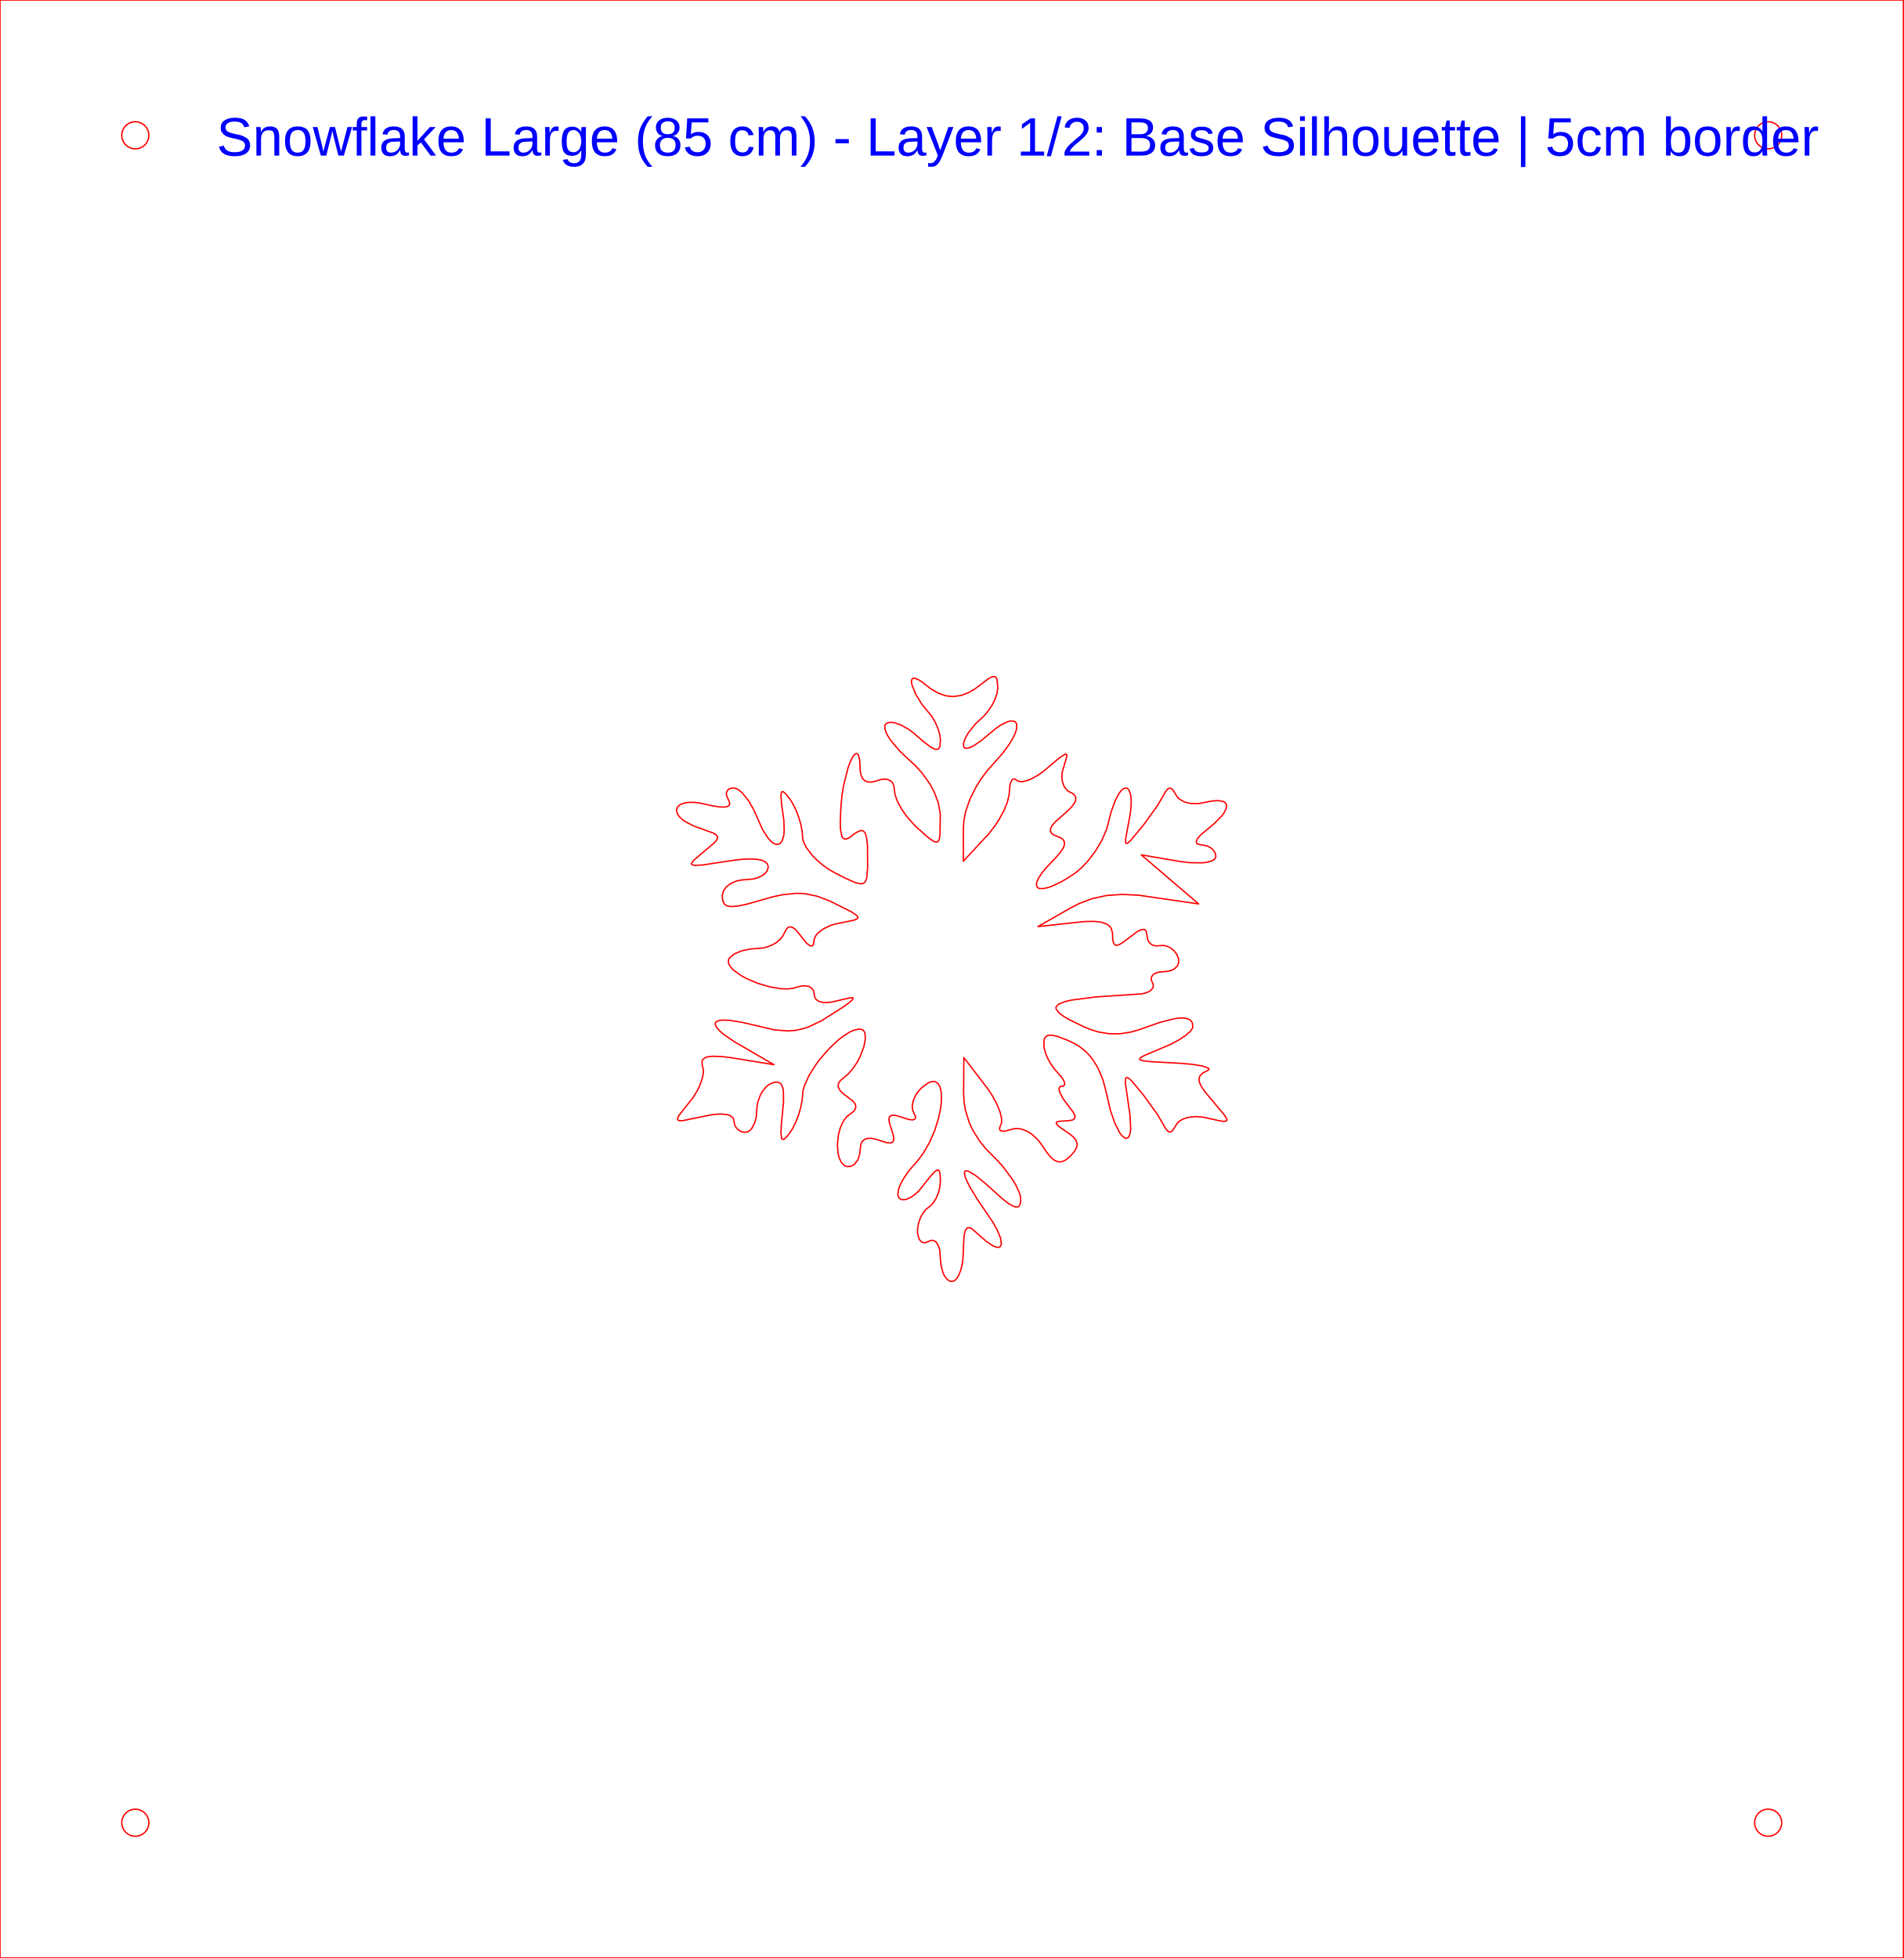
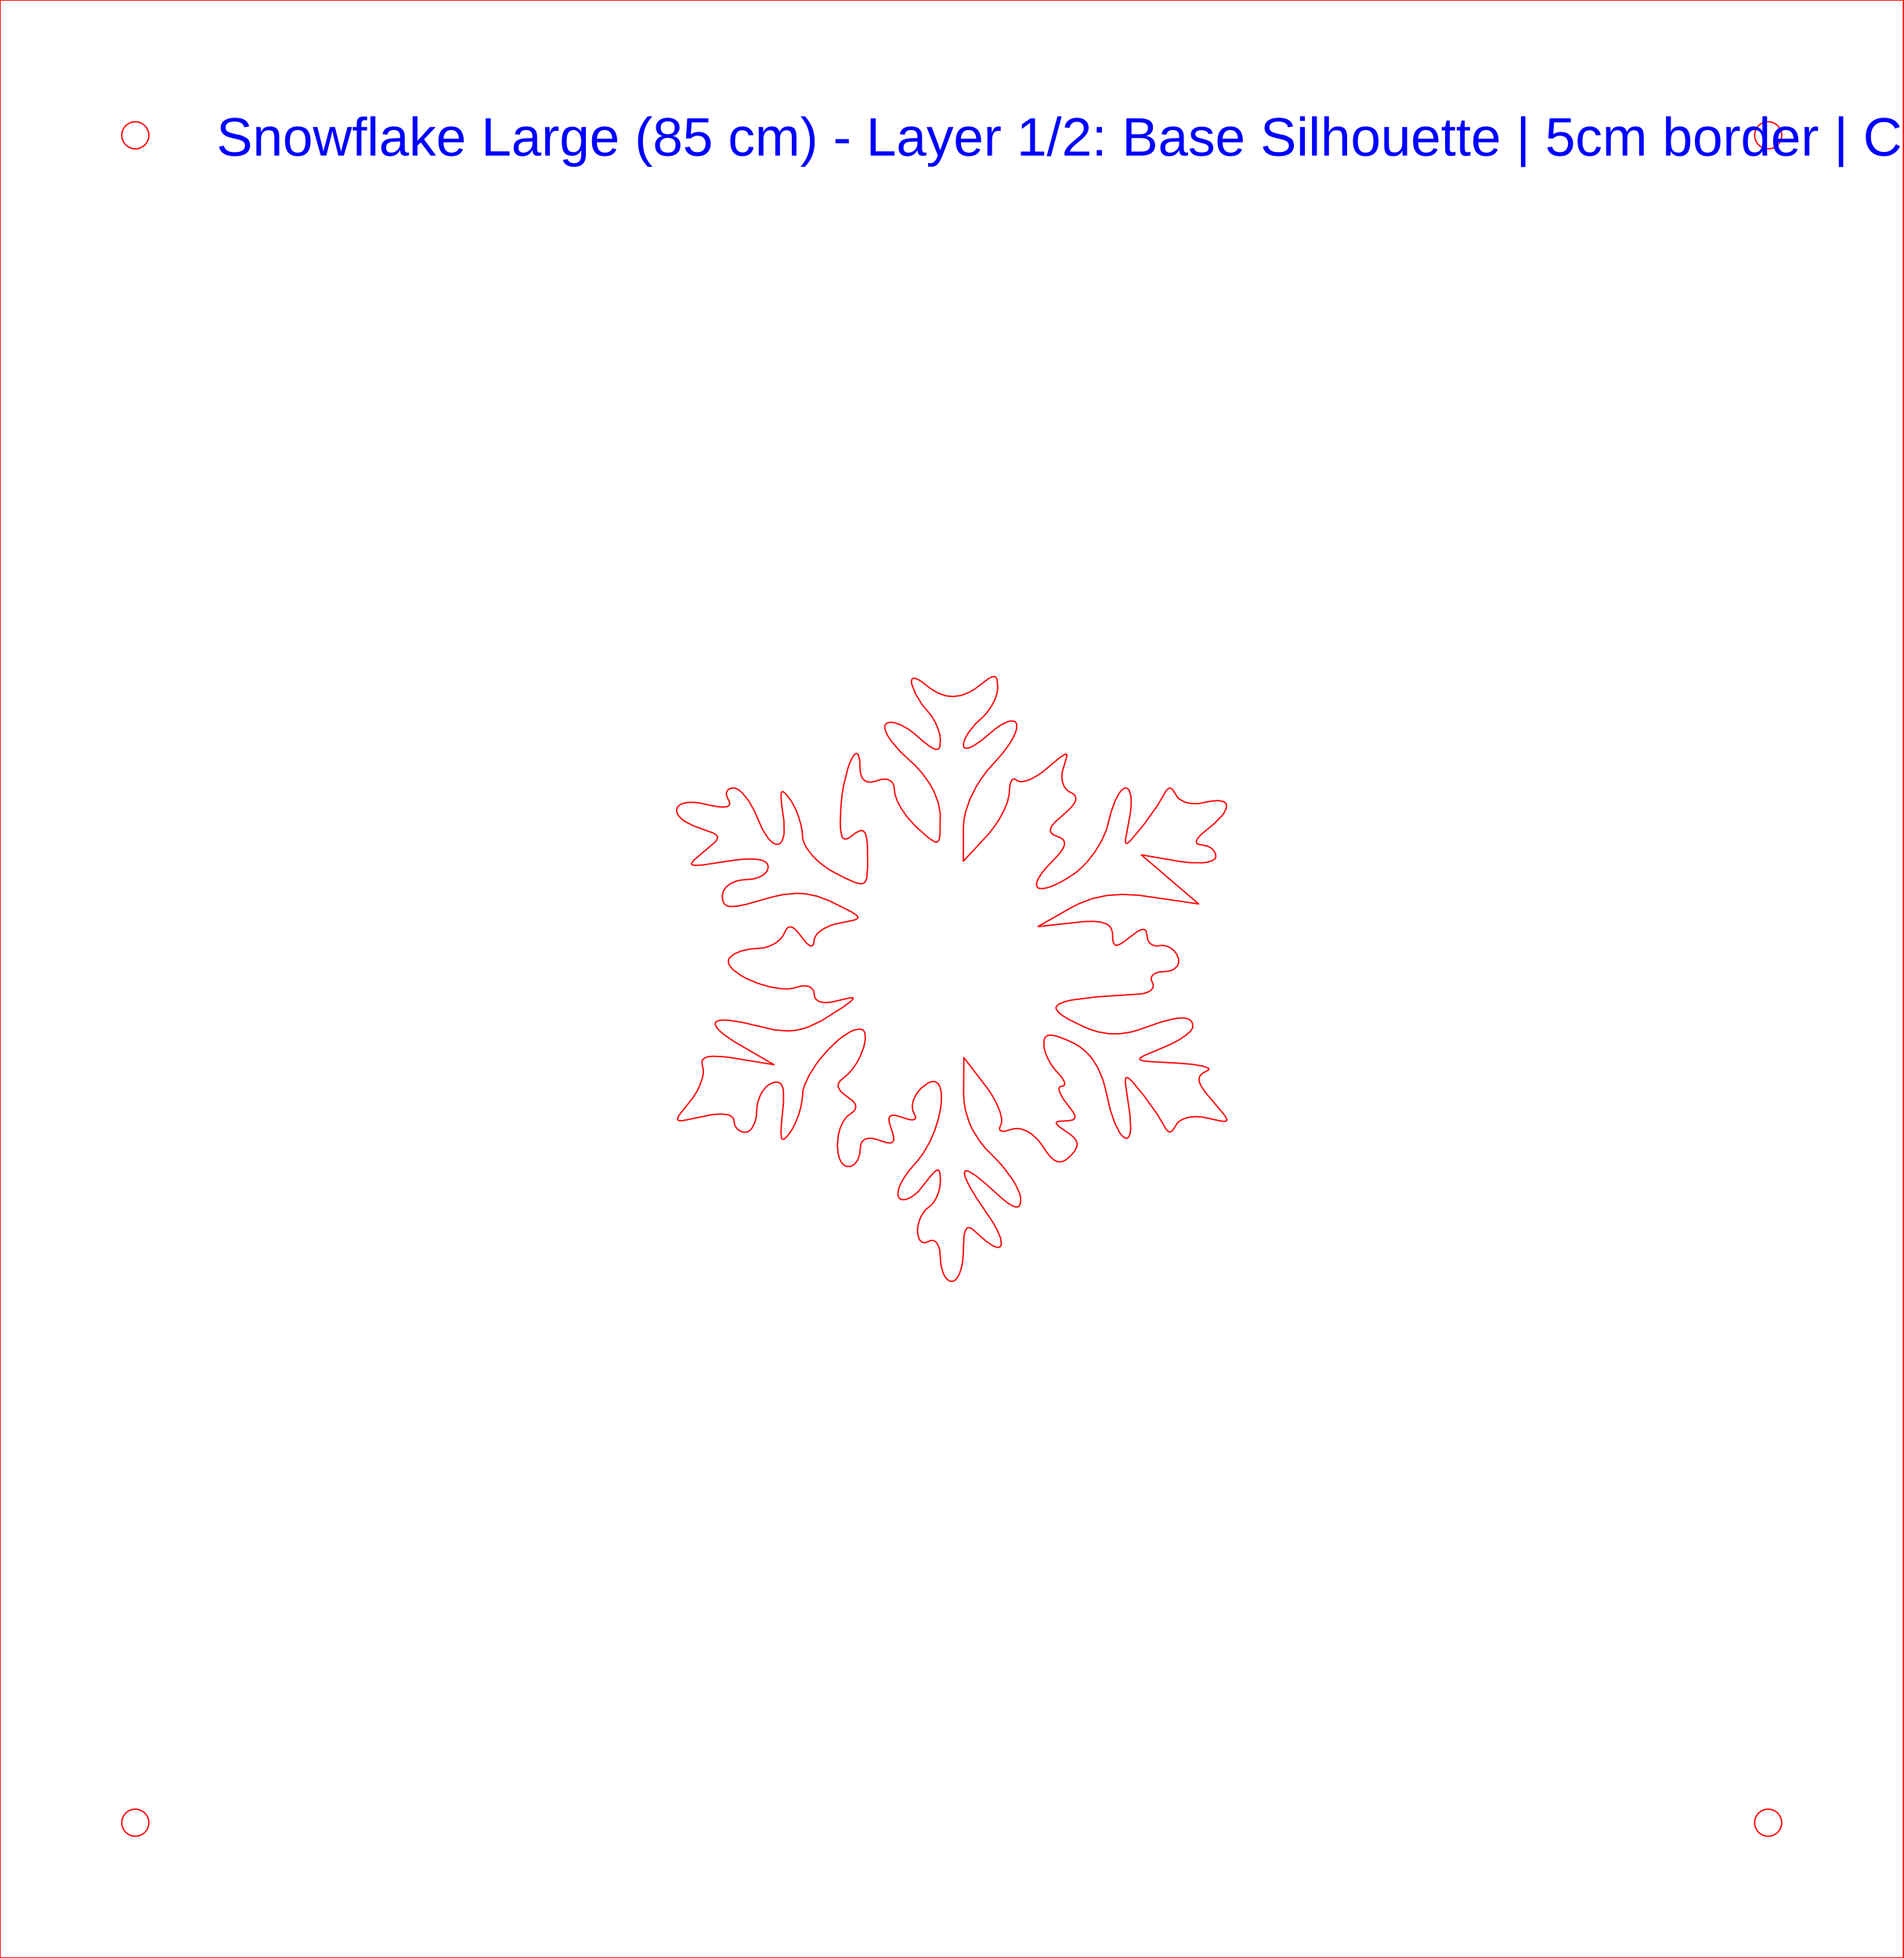
<svg xmlns="http://www.w3.org/2000/svg" width="140.681mm" height="144.715mm" viewBox="0 0 140.681 144.715">
  <g id="cut" stroke="#FF0000" stroke-width="0.1" fill="none" stroke-linejoin="round">
    <rect id="outer-border" x="0" y="0" width="140.681" height="144.715" />
    <path id="stencil-cut" d="M 73.498 50.003 L 73.616 50.073 L 73.692 50.232 L 73.746 50.82 L 73.688 51.245 L 73.528 51.711 L 73.282 52.186 L 72.968 52.638 L 72.729 52.91 L 72.097 53.501 L 71.575 54.152 L 71.355 54.536 L 71.258 54.773 L 71.207 54.986 L 71.221 55.196 L 71.305 55.287 L 71.448 55.31 L 71.701 55.247 L 71.953 55.126 L 72.561 54.708 L 73.587 53.85 L 73.978 53.584 L 74.463 53.342 L 74.717 53.279 L 74.992 53.318 L 75.102 53.427 L 75.135 53.506 L 75.14 53.827 L 75.065 54.108 L 74.926 54.436 L 74.594 55.009 L 74.112 55.663 L 72.976 56.947 L 72.531 57.539 L 72.143 58.152 L 71.676 59.09 L 71.36 60.022 L 71.242 60.625 L 71.201 61.202 L 71.201 63.649 L 73.07 61.635 L 73.557 61.006 L 73.844 60.563 L 74.205 59.895 L 74.46 59.263 L 74.585 58.714 L 74.639 58.039 L 74.708 57.804 L 74.802 57.647 L 74.892 57.581 L 74.994 57.572 L 75.268 57.744 L 75.516 57.778 L 75.911 57.695 L 76.219 57.57 L 76.723 57.288 L 77.074 57.043 L 78.33 55.991 L 78.74 55.734 L 78.837 55.759 L 78.847 55.908 L 78.506 57.065 L 78.478 57.428 L 78.518 57.767 L 78.647 58.124 L 78.819 58.361 L 78.996 58.501 L 79.269 58.64 L 79.428 58.777 L 79.507 58.939 L 79.504 59.125 L 79.421 59.336 L 79.2 59.639 L 78.931 59.913 L 77.986 60.749 L 77.775 60.998 L 77.656 61.212 L 77.633 61.437 L 77.717 61.588 L 77.889 61.715 L 78.353 61.906 L 78.551 62.036 L 78.66 62.196 L 78.67 62.443 L 78.574 62.685 L 78.386 62.973 L 78.104 63.312 L 77.371 64.081 L 77.085 64.419 L 76.782 64.857 L 76.661 65.1 L 76.596 65.389 L 76.666 65.582 L 76.784 65.657 L 77.061 65.681 L 77.455 65.6 L 77.779 65.485 L 78.35 65.217 L 78.785 64.972 L 79.486 64.516 L 79.93 64.138 L 80.358 63.692 L 80.947 62.931 L 81.437 62.107 L 81.795 61.274 L 82.123 59.999 L 82.431 59.15 L 82.734 58.6 L 82.909 58.388 L 83.078 58.264 L 83.274 58.247 L 83.373 58.309 L 83.455 58.42 L 83.567 58.77 L 83.602 59.086 L 83.605 59.458 L 83.544 60.1 L 83.189 62.021 L 83.193 62.271 L 83.245 62.342 L 83.343 62.315 L 83.551 62.133 L 84.532 60.954 L 85.539 59.551 L 86.164 58.482 L 86.279 58.339 L 86.39 58.261 L 86.528 58.255 L 86.668 58.35 L 86.991 58.874 L 87.147 59.045 L 87.478 59.245 L 87.75 59.336 L 88.052 59.39 L 88.544 59.4 L 89.582 59.203 L 90.005 59.169 L 90.405 59.233 L 90.535 59.309 L 90.617 59.411 L 90.653 59.539 L 90.618 59.776 L 90.477 60.061 L 90.323 60.275 L 89.728 60.884 L 88.74 61.707 L 88.524 61.955 L 88.421 62.157 L 88.432 62.31 L 88.524 62.392 L 89.215 62.522 L 89.477 62.653 L 89.682 62.834 L 89.816 63.054 L 89.864 63.3 L 89.809 63.459 L 89.65 63.589 L 89.243 63.723 L 88.871 63.771 L 87.936 63.76 L 87.106 63.655 L 84.35 63.181 L 88.591 66.81 L 84.149 66.163 L 82.909 66.106 L 81.783 66.187 L 80.743 66.411 L 79.757 66.781 L 79.116 67.113 L 76.714 68.484 L 80.16 68.109 L 80.869 68.098 L 81.418 68.164 L 81.817 68.309 L 81.989 68.436 L 82.113 68.594 L 82.22 68.928 L 82.241 69.416 L 82.282 69.655 L 82.385 69.83 L 82.515 69.871 L 82.749 69.8 L 83.001 69.647 L 84.071 68.843 L 84.338 68.715 L 84.54 68.69 L 84.63 68.722 L 84.716 68.824 L 84.831 69.47 L 84.937 69.651 L 85.087 69.79 L 85.234 69.868 L 85.445 69.916 L 85.928 69.875 L 86.18 69.909 L 86.47 70.03 L 86.771 70.266 L 86.973 70.536 L 87.103 70.852 L 87.112 71.156 L 87.025 71.378 L 86.821 71.593 L 86.577 71.721 L 86.273 71.793 L 85.619 71.853 L 85.373 71.941 L 85.227 72.039 L 85.114 72.189 L 85.082 72.329 L 85.108 72.481 L 85.234 72.763 L 85.23 72.953 L 85.105 73.156 L 84.91 73.295 L 84.579 73.416 L 84.306 73.462 L 80.956 73.686 L 79.21 73.913 L 78.736 74.021 L 78.259 74.208 L 78.07 74.389 L 78.045 74.468 L 78.064 74.596 L 78.293 74.883 L 78.586 75.1 L 78.987 75.34 L 80.104 75.891 L 80.644 76.109 L 81.177 76.27 L 81.971 76.403 L 82.769 76.406 L 83.576 76.281 L 84.124 76.126 L 85.733 75.562 L 86.757 75.299 L 87.159 75.244 L 87.491 75.24 L 87.754 75.285 L 87.951 75.381 L 88.084 75.527 L 88.137 75.653 L 88.154 75.957 L 87.983 76.221 L 87.632 76.529 L 87.135 76.858 L 86.525 77.186 L 84.557 78.02 L 84.274 78.19 L 84.228 78.285 L 84.278 78.337 L 84.48 78.399 L 84.992 78.462 L 87.234 78.587 L 88.124 78.665 L 88.883 78.79 L 89.293 78.94 L 89.35 79.008 L 89.33 79.078 L 88.899 79.308 L 88.682 79.514 L 88.61 79.77 L 88.659 80.022 L 88.804 80.325 L 89.048 80.687 L 90.436 82.338 L 90.633 82.628 L 90.681 82.769 L 90.643 82.852 L 90.454 82.881 L 90.103 82.83 L 88.882 82.559 L 88.323 82.528 L 87.811 82.588 L 87.447 82.702 L 87.157 82.869 L 86.992 83.04 L 86.667 83.56 L 86.527 83.654 L 86.39 83.648 L 86.278 83.572 L 86.164 83.43 L 85.538 82.362 L 84.528 80.958 L 83.689 79.944 L 83.435 79.699 L 83.269 79.631 L 83.218 79.666 L 83.187 79.751 L 83.177 80.069 L 83.519 82.45 L 83.566 83.411 L 83.529 83.738 L 83.459 83.967 L 83.36 84.099 L 83.301 84.131 L 83.166 84.125 L 82.932 83.951 L 82.763 83.73 L 82.407 83.043 L 82.061 82.052 L 81.69 80.438 L 81.509 79.793 L 81.147 78.93 L 80.763 78.309 L 80.498 77.982 L 80.207 77.687 L 79.78 77.348 L 79.431 77.134 L 78.9 76.885 L 78.197 76.614 L 77.766 76.51 L 77.459 76.521 L 77.263 76.646 L 77.192 76.777 L 77.151 76.949 L 77.159 77.402 L 77.261 77.803 L 77.437 78.229 L 77.672 78.651 L 77.952 79.04 L 78.463 79.615 L 78.643 79.913 L 78.687 80.051 L 78.677 80.183 L 78.596 80.264 L 78.383 80.3 L 78.301 80.362 L 78.269 80.469 L 78.293 80.658 L 78.553 81.18 L 79.309 82.19 L 79.422 82.413 L 79.452 82.544 L 79.397 82.703 L 79.259 82.782 L 78.967 82.833 L 78.259 82.875 L 78.092 82.938 L 78.064 83.041 L 78.262 83.264 L 79.073 83.823 L 79.329 84.034 L 79.535 84.29 L 79.614 84.548 L 79.586 84.762 L 79.48 84.99 L 79.297 85.237 L 79.04 85.507 L 78.775 85.721 L 78.588 85.824 L 78.345 85.88 L 78.166 85.86 L 77.926 85.752 L 77.678 85.546 L 77.347 85.146 L 76.935 84.531 L 76.673 84.205 L 76.239 83.811 L 75.933 83.618 L 75.543 83.462 L 75.235 83.409 L 74.939 83.425 L 74.229 83.613 L 74.008 83.598 L 73.901 83.528 L 73.873 83.379 L 74.019 83.016 L 74.029 82.685 L 73.909 82.171 L 73.663 81.57 L 73.303 80.919 L 73.01 80.479 L 71.236 78.164 L 71.219 80.773 L 71.25 81.406 L 71.348 82.028 L 71.622 82.932 L 71.888 83.514 L 72.407 84.347 L 72.833 84.874 L 73.748 85.801 L 74.145 86.249 L 74.82 87.156 L 75.079 87.588 L 75.346 88.172 L 75.432 88.5 L 75.436 88.802 L 75.38 89.048 L 75.266 89.184 L 75.085 89.212 L 74.834 89.126 L 74.507 88.928 L 74.099 88.613 L 72.867 87.504 L 72.127 86.898 L 71.615 86.585 L 71.445 86.535 L 71.334 86.556 L 71.299 86.593 L 71.273 86.716 L 71.345 87.025 L 71.645 87.667 L 72.181 88.561 L 73.385 90.343 L 73.7 90.904 L 73.95 91.508 L 74.013 91.933 L 73.942 92.123 L 73.841 92.183 L 73.699 92.19 L 73.409 92.091 L 72.888 91.746 L 71.831 90.814 L 71.632 90.728 L 71.476 90.757 L 71.336 90.958 L 71.249 91.354 L 71.174 92.995 L 71.117 93.416 L 71.007 93.879 L 70.859 94.259 L 70.683 94.534 L 70.523 94.668 L 70.309 94.713 L 70.141 94.66 L 69.949 94.504 L 69.814 94.315 L 69.698 94.078 L 69.542 93.487 L 69.453 92.401 L 69.381 92.141 L 69.256 91.889 L 69.13 91.752 L 68.948 91.672 L 68.785 91.687 L 68.405 91.844 L 68.253 91.841 L 68.15 91.805 L 68.029 91.715 L 67.931 91.58 L 67.818 91.184 L 67.812 90.865 L 67.875 90.462 L 68.002 90.07 L 68.117 89.825 L 68.405 89.414 L 68.826 89.068 L 68.986 88.888 L 69.195 88.55 L 69.359 88.154 L 69.466 87.726 L 69.505 87.292 L 69.48 86.768 L 69.41 86.529 L 69.366 86.483 L 69.28 86.472 L 69.077 86.6 L 68.786 86.918 L 67.916 88.011 L 67.652 88.258 L 67.327 88.491 L 66.965 88.65 L 66.657 88.666 L 66.531 88.616 L 66.43 88.524 L 66.354 88.282 L 66.419 87.868 L 66.55 87.533 L 66.745 87.165 L 67.146 86.571 L 67.861 85.737 L 68.229 85.246 L 68.703 84.43 L 69.08 83.561 L 69.355 82.689 L 69.481 82.128 L 69.558 81.6 L 69.583 81.121 L 69.558 80.702 L 69.48 80.36 L 69.347 80.108 L 69.158 79.96 L 69.042 79.93 L 68.767 79.965 L 68.607 80.035 L 68.116 80.397 L 67.893 80.637 L 67.709 80.892 L 67.513 81.289 L 67.418 81.739 L 67.463 82.082 L 67.664 82.533 L 67.658 82.653 L 67.595 82.731 L 67.437 82.772 L 67.136 82.734 L 66.376 82.485 L 66.106 82.428 L 65.906 82.432 L 65.751 82.528 L 65.699 82.679 L 65.724 82.964 L 65.996 83.801 L 66.054 84.075 L 66.038 84.316 L 65.95 84.431 L 65.794 84.479 L 65.565 84.462 L 64.736 84.2 L 64.44 84.136 L 64.128 84.134 L 63.884 84.219 L 63.708 84.389 L 63.618 84.587 L 63.528 85.355 L 63.398 85.73 L 63.157 86.05 L 62.888 86.206 L 62.614 86.222 L 62.426 86.153 L 62.198 85.936 L 62.033 85.608 L 61.932 85.197 L 61.892 84.566 L 61.961 83.901 L 62.084 83.42 L 62.267 82.984 L 62.421 82.732 L 62.602 82.52 L 63.102 82.13 L 63.212 81.977 L 63.254 81.779 L 63.19 81.575 L 63.018 81.359 L 62.335 80.848 L 62.102 80.623 L 61.958 80.362 L 61.952 80.15 L 62.021 79.985 L 62.116 79.861 L 62.706 79.361 L 63.026 78.991 L 63.312 78.571 L 63.556 78.122 L 63.845 77.371 L 63.954 76.828 L 63.934 76.393 L 63.871 76.232 L 63.77 76.12 L 63.54 76.051 L 63.121 76.134 L 62.809 76.273 L 62.307 76.591 L 61.96 76.863 L 61.26 77.523 L 60.599 78.285 L 60.298 78.688 L 59.789 79.497 L 59.443 80.264 L 59.347 80.613 L 59.291 81.254 L 59.197 81.79 L 59.04 82.352 L 58.831 82.902 L 58.584 83.401 L 58.404 83.687 L 58.171 83.992 L 57.95 84.195 L 57.828 84.208 L 57.766 84.127 L 57.716 83.723 L 57.758 82.98 L 57.91 81.475 L 57.901 80.644 L 57.853 80.394 L 57.778 80.203 L 57.675 80.07 L 57.492 79.98 L 57.189 80 L 56.821 80.166 L 56.612 80.341 L 56.337 80.687 L 56.186 80.963 L 56.019 81.424 L 55.954 81.749 L 55.894 82.557 L 55.786 82.977 L 55.557 83.411 L 55.413 83.56 L 55.254 83.653 L 55.084 83.687 L 54.872 83.659 L 54.716 83.601 L 54.544 83.488 L 54.404 83.339 L 54.302 83.158 L 54.224 82.73 L 54.168 82.61 L 53.974 82.456 L 53.735 82.378 L 53.252 82.334 L 52.634 82.383 L 50.431 82.832 L 50.166 82.821 L 50.079 82.753 L 50.085 82.629 L 50.178 82.443 L 51.212 81.135 L 51.551 80.586 L 51.728 80.216 L 51.913 79.68 L 51.976 79.352 L 51.984 79.06 L 51.895 78.681 L 51.884 78.452 L 51.94 78.315 L 52.101 78.18 L 52.291 78.112 L 52.64 78.067 L 53.374 78.093 L 54.014 78.17 L 57.205 78.691 L 54.269 76.989 L 53.467 76.434 L 53.192 76.197 L 52.932 75.896 L 52.855 75.662 L 52.904 75.544 L 52.959 75.498 L 53.125 75.43 L 53.37 75.395 L 53.88 75.409 L 54.825 75.555 L 57.228 76.116 L 58.226 76.198 L 58.842 76.147 L 59.448 76.005 L 59.754 75.899 L 60.725 75.438 L 62.355 74.405 L 62.891 74.003 L 63.058 73.81 L 63.038 73.752 L 62.875 73.74 L 61.458 74.064 L 61.105 74.099 L 60.739 74.076 L 60.508 74.007 L 60.302 73.857 L 60.206 73.687 L 60.158 73.328 L 60.095 73.162 L 59.953 73.002 L 59.752 72.898 L 59.388 72.856 L 59.149 72.89 L 58.569 73.055 L 58.2 73.091 L 57.793 73.081 L 56.91 72.943 L 56.003 72.677 L 55.157 72.316 L 54.783 72.112 L 54.186 71.679 L 53.911 71.35 L 53.83 71.136 L 53.842 70.933 L 53.941 70.764 L 54.291 70.493 L 54.807 70.279 L 55.423 70.146 L 56.397 70.065 L 56.713 69.984 L 57.082 69.836 L 57.407 69.644 L 57.674 69.416 L 57.834 69.213 L 58.134 68.651 L 58.233 68.555 L 58.374 68.499 L 58.571 68.542 L 58.751 68.67 L 58.954 68.882 L 59.618 69.716 L 59.842 69.89 L 60.011 69.919 L 60.12 69.802 L 60.184 69.38 L 60.316 69.122 L 60.494 68.923 L 60.867 68.647 L 61.339 68.418 L 61.698 68.299 L 63.113 68.01 L 63.355 67.906 L 63.413 67.814 L 63.323 67.661 L 62.934 67.398 L 61.32 66.587 L 60.383 66.234 L 59.481 66.053 L 58.868 66.025 L 57.882 66.121 L 57.154 66.275 L 55.179 66.833 L 54.468 66.978 L 53.963 67.001 L 53.747 66.954 L 53.636 66.898 L 53.547 66.821 L 53.454 66.667 L 53.403 66.466 L 53.386 66.217 L 53.463 65.863 L 53.677 65.551 L 54.006 65.297 L 54.425 65.118 L 54.742 65.048 L 55.665 64.966 L 55.961 64.887 L 56.281 64.747 L 56.534 64.57 L 56.704 64.361 L 56.78 64.081 L 56.729 63.871 L 56.577 63.707 L 56.325 63.587 L 55.973 63.514 L 55.524 63.486 L 54.978 63.503 L 54.335 63.567 L 51.936 63.929 L 51.365 63.962 L 51.145 63.91 L 51.11 63.856 L 51.122 63.783 L 51.282 63.574 L 52.851 62.239 L 53.014 62.014 L 53.031 61.832 L 52.898 61.675 L 52.7 61.563 L 51.299 61.062 L 50.603 60.699 L 50.356 60.508 L 50.175 60.316 L 50.057 60.128 L 50 59.864 L 50.081 59.633 L 50.298 59.452 L 50.645 59.335 L 50.948 59.3 L 51.307 59.304 L 51.72 59.353 L 52.68 59.562 L 53.183 59.64 L 53.495 59.653 L 53.769 59.607 L 53.893 59.522 L 53.933 59.393 L 53.908 59.268 L 53.701 58.817 L 53.686 58.626 L 53.718 58.496 L 53.81 58.365 L 53.958 58.276 L 54.16 58.238 L 54.355 58.261 L 54.627 58.404 L 54.858 58.6 L 55.324 59.174 L 55.751 59.932 L 56.345 61.285 L 56.757 61.935 L 56.955 62.157 L 57.143 62.31 L 57.32 62.395 L 57.481 62.412 L 57.624 62.362 L 57.798 62.159 L 57.915 61.808 L 57.956 61.491 L 57.936 60.659 L 57.779 59.535 L 57.721 58.891 L 57.746 58.592 L 57.796 58.514 L 57.873 58.508 L 58.062 58.657 L 58.398 59.085 L 58.579 59.37 L 58.829 59.867 L 59.038 60.413 L 59.197 60.97 L 59.292 61.5 L 59.326 61.975 L 59.425 62.31 L 59.61 62.666 L 60.028 63.218 L 60.385 63.581 L 60.795 63.928 L 61.246 64.246 L 61.729 64.526 L 62.515 64.925 L 63.23 65.24 L 63.619 65.327 L 63.823 65.286 L 63.964 65.149 L 64.054 64.908 L 64.127 64.096 L 64.114 62.501 L 64.051 61.931 L 63.963 61.623 L 63.906 61.517 L 63.8 61.415 L 63.717 61.385 L 63.571 61.392 L 63.267 61.542 L 62.756 61.92 L 62.578 62.002 L 62.429 62.014 L 62.311 61.951 L 62.222 61.813 L 62.119 61.291 L 62.103 60.749 L 62.15 59.624 L 62.229 58.8 L 62.352 58.027 L 62.683 56.725 L 62.868 56.239 L 63.053 55.895 L 63.169 55.754 L 63.277 55.691 L 63.373 55.715 L 63.453 55.831 L 63.537 56.191 L 63.573 56.955 L 63.615 57.233 L 63.726 57.506 L 63.9 57.693 L 64.081 57.78 L 64.359 57.808 L 64.621 57.765 L 65.116 57.611 L 65.421 57.582 L 65.677 57.633 L 65.879 57.762 L 65.972 57.875 L 66.061 58.066 L 66.147 58.717 L 66.318 59.21 L 66.611 59.759 L 67.002 60.325 L 67.636 61.042 L 68.58 61.884 L 69.007 62.185 L 69.186 62.243 L 69.278 62.229 L 69.349 62.17 L 69.405 62.066 L 69.473 61.722 L 69.495 60.174 L 69.349 59.342 L 69.033 58.506 L 68.734 57.955 L 68.159 57.15 L 67.696 56.636 L 66.509 55.522 L 65.836 54.726 L 65.605 54.368 L 65.454 54.05 L 65.389 53.784 L 65.402 53.625 L 65.442 53.541 L 65.544 53.45 L 65.791 53.383 L 66.115 53.417 L 66.578 53.58 L 67.093 53.865 L 67.449 54.117 L 68.264 54.818 L 68.796 55.223 L 69.111 55.379 L 69.323 55.374 L 69.407 55.295 L 69.464 55.159 L 69.506 54.719 L 69.458 54.306 L 69.325 53.85 L 69.122 53.383 L 68.861 52.937 L 68.13 52.046 L 67.68 51.31 L 67.397 50.602 L 67.36 50.334 L 67.418 50.164 L 67.587 50.122 L 67.885 50.237 L 68.163 50.417 L 68.8 50.912 L 69.361 51.24 L 69.9 51.425 L 70.418 51.483 L 71.036 51.401 L 71.62 51.174 L 72.065 50.911 L 73.05 50.166 L 73.284 50.04 L 73.462 50 Z" />
    <circle id="align-hole-1" cx="10" cy="10" r="1" />
    <circle id="align-hole-2" cx="130.681" cy="10" r="1" />
    <circle id="align-hole-3" cx="10" cy="134.715" r="1" />
    <circle id="align-hole-4" cx="130.681" cy="134.715" r="1" />
  </g>
  <g id="engrave-label" stroke="none" fill="#0000FF" font-family="Arial, Helvetica, sans-serif" font-size="4">
-     <text x="16" y="11.5">Snowflake Large (85 cm) - Layer 1/2: Base Silhouette | 5cm border</text>
+     <text x="16" y="11.5">Snowflake Large (85 cm) - Layer 1/2: Base Silhouette | 5cm border | CC-BY-NC-4.0</text>
  </g>
</svg>
